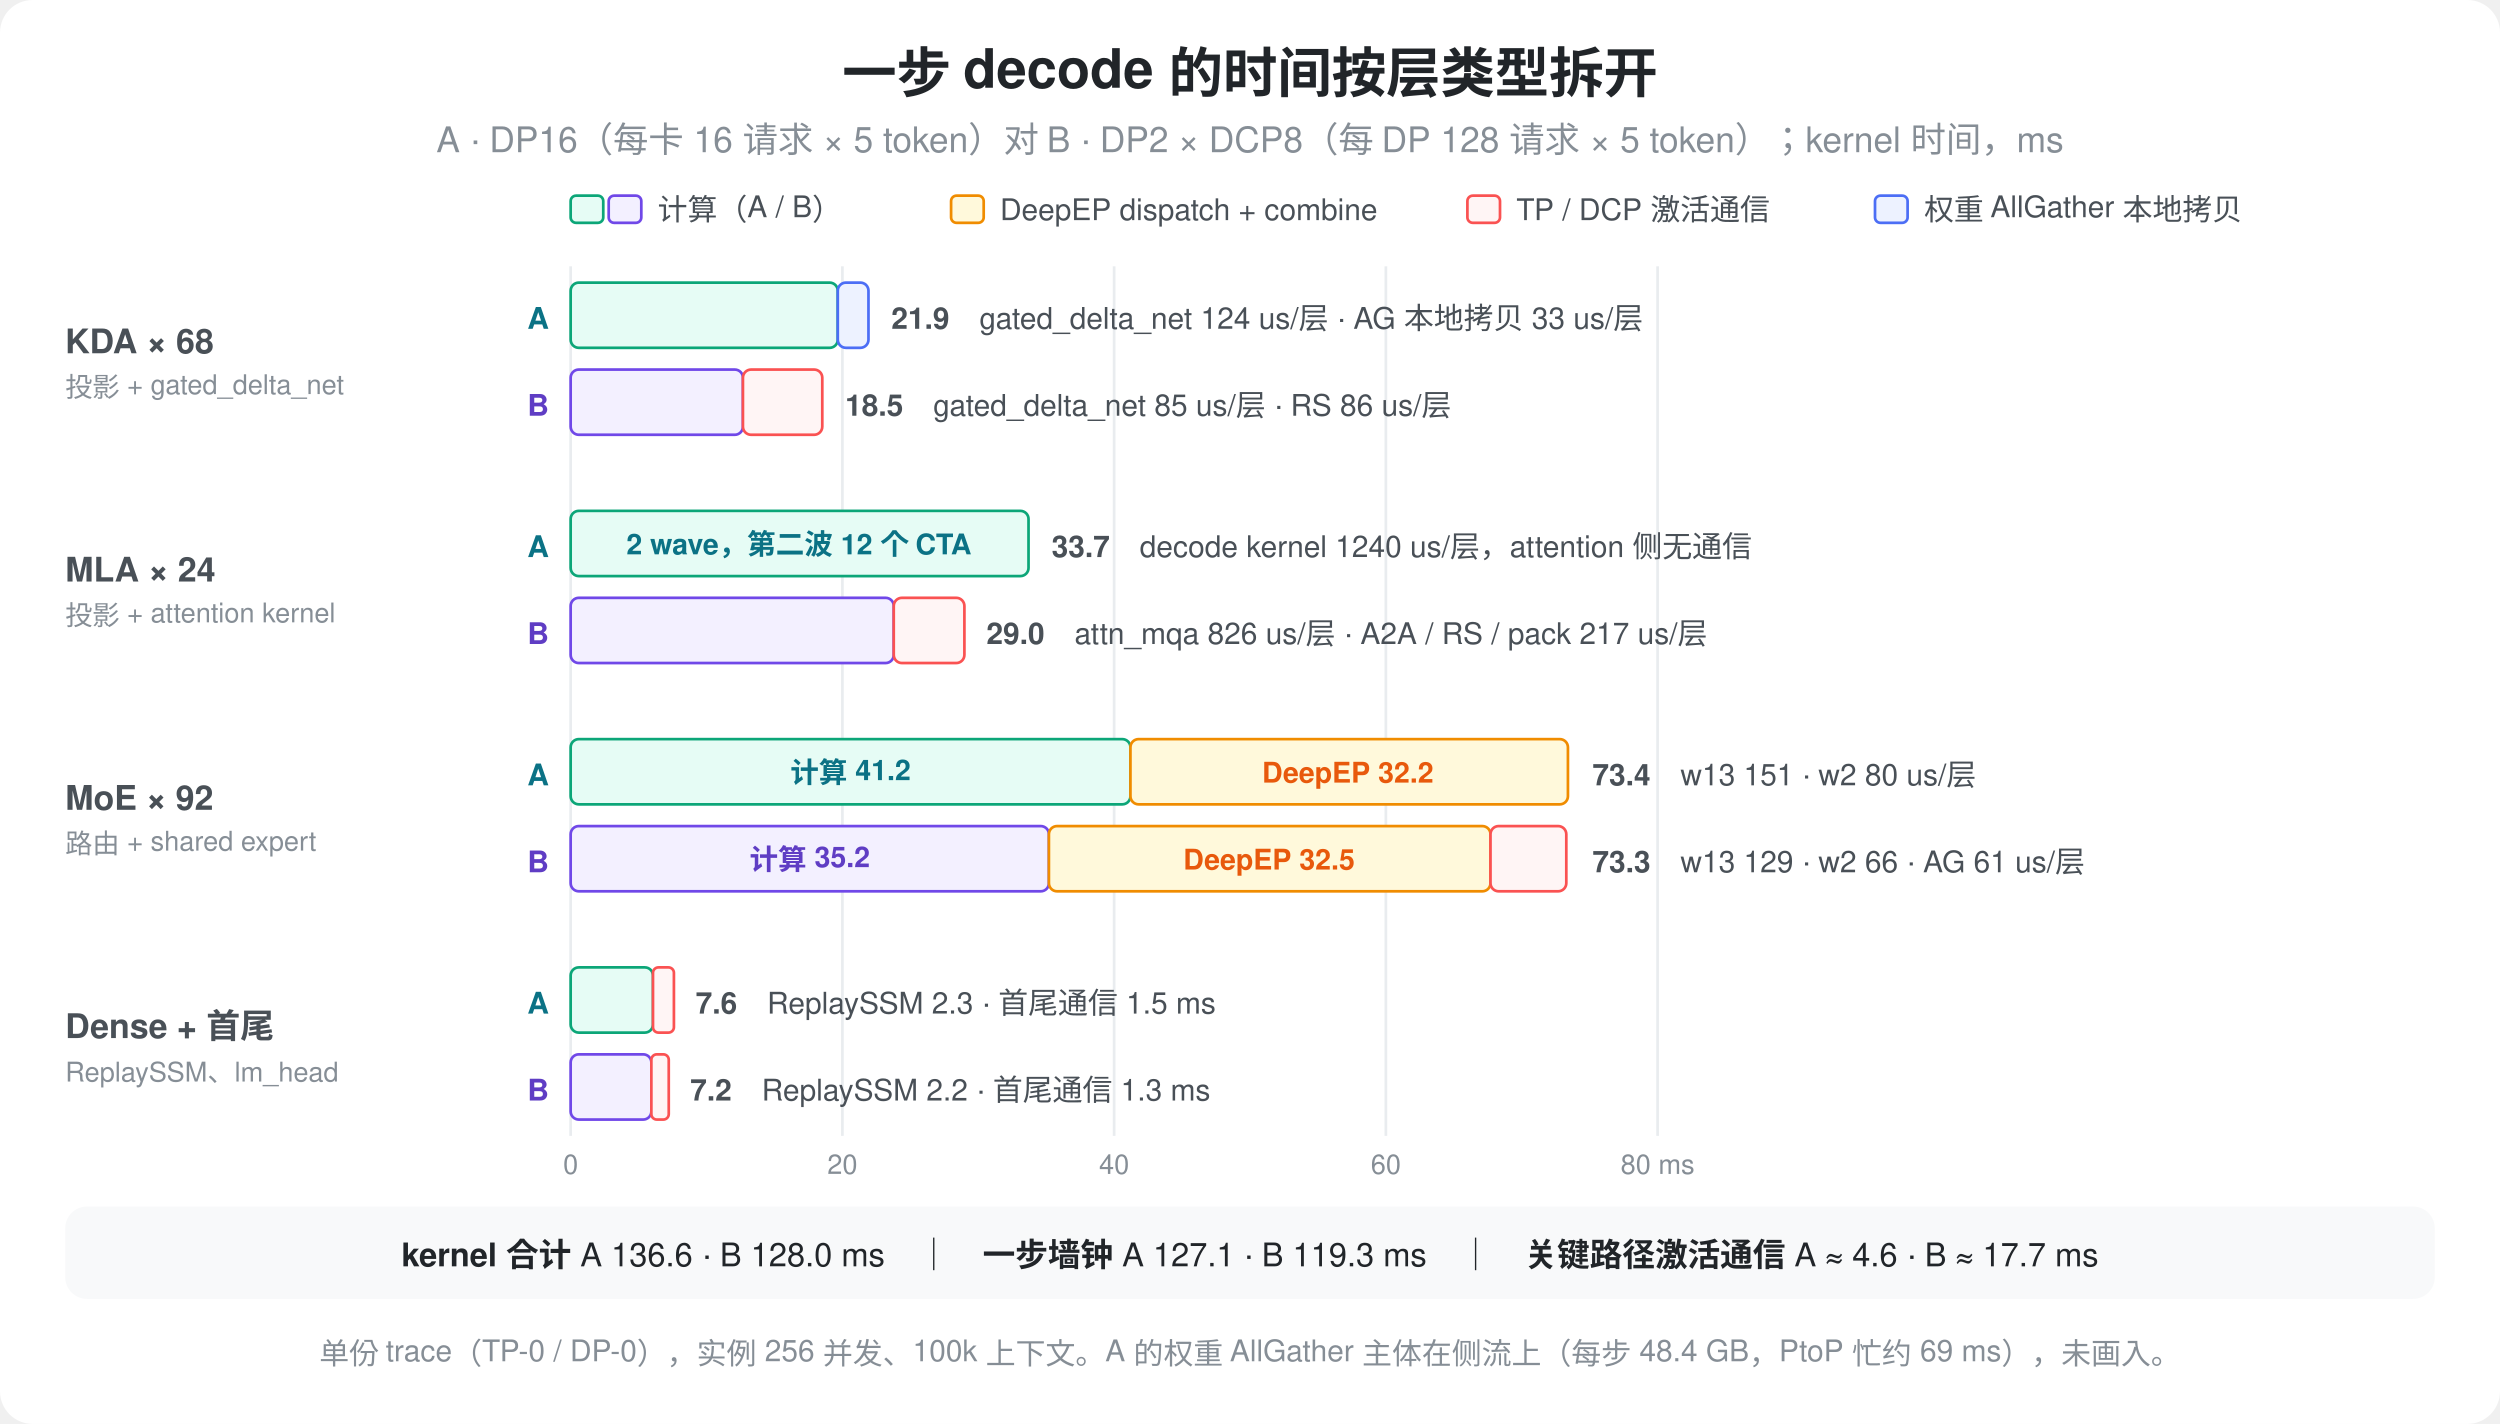
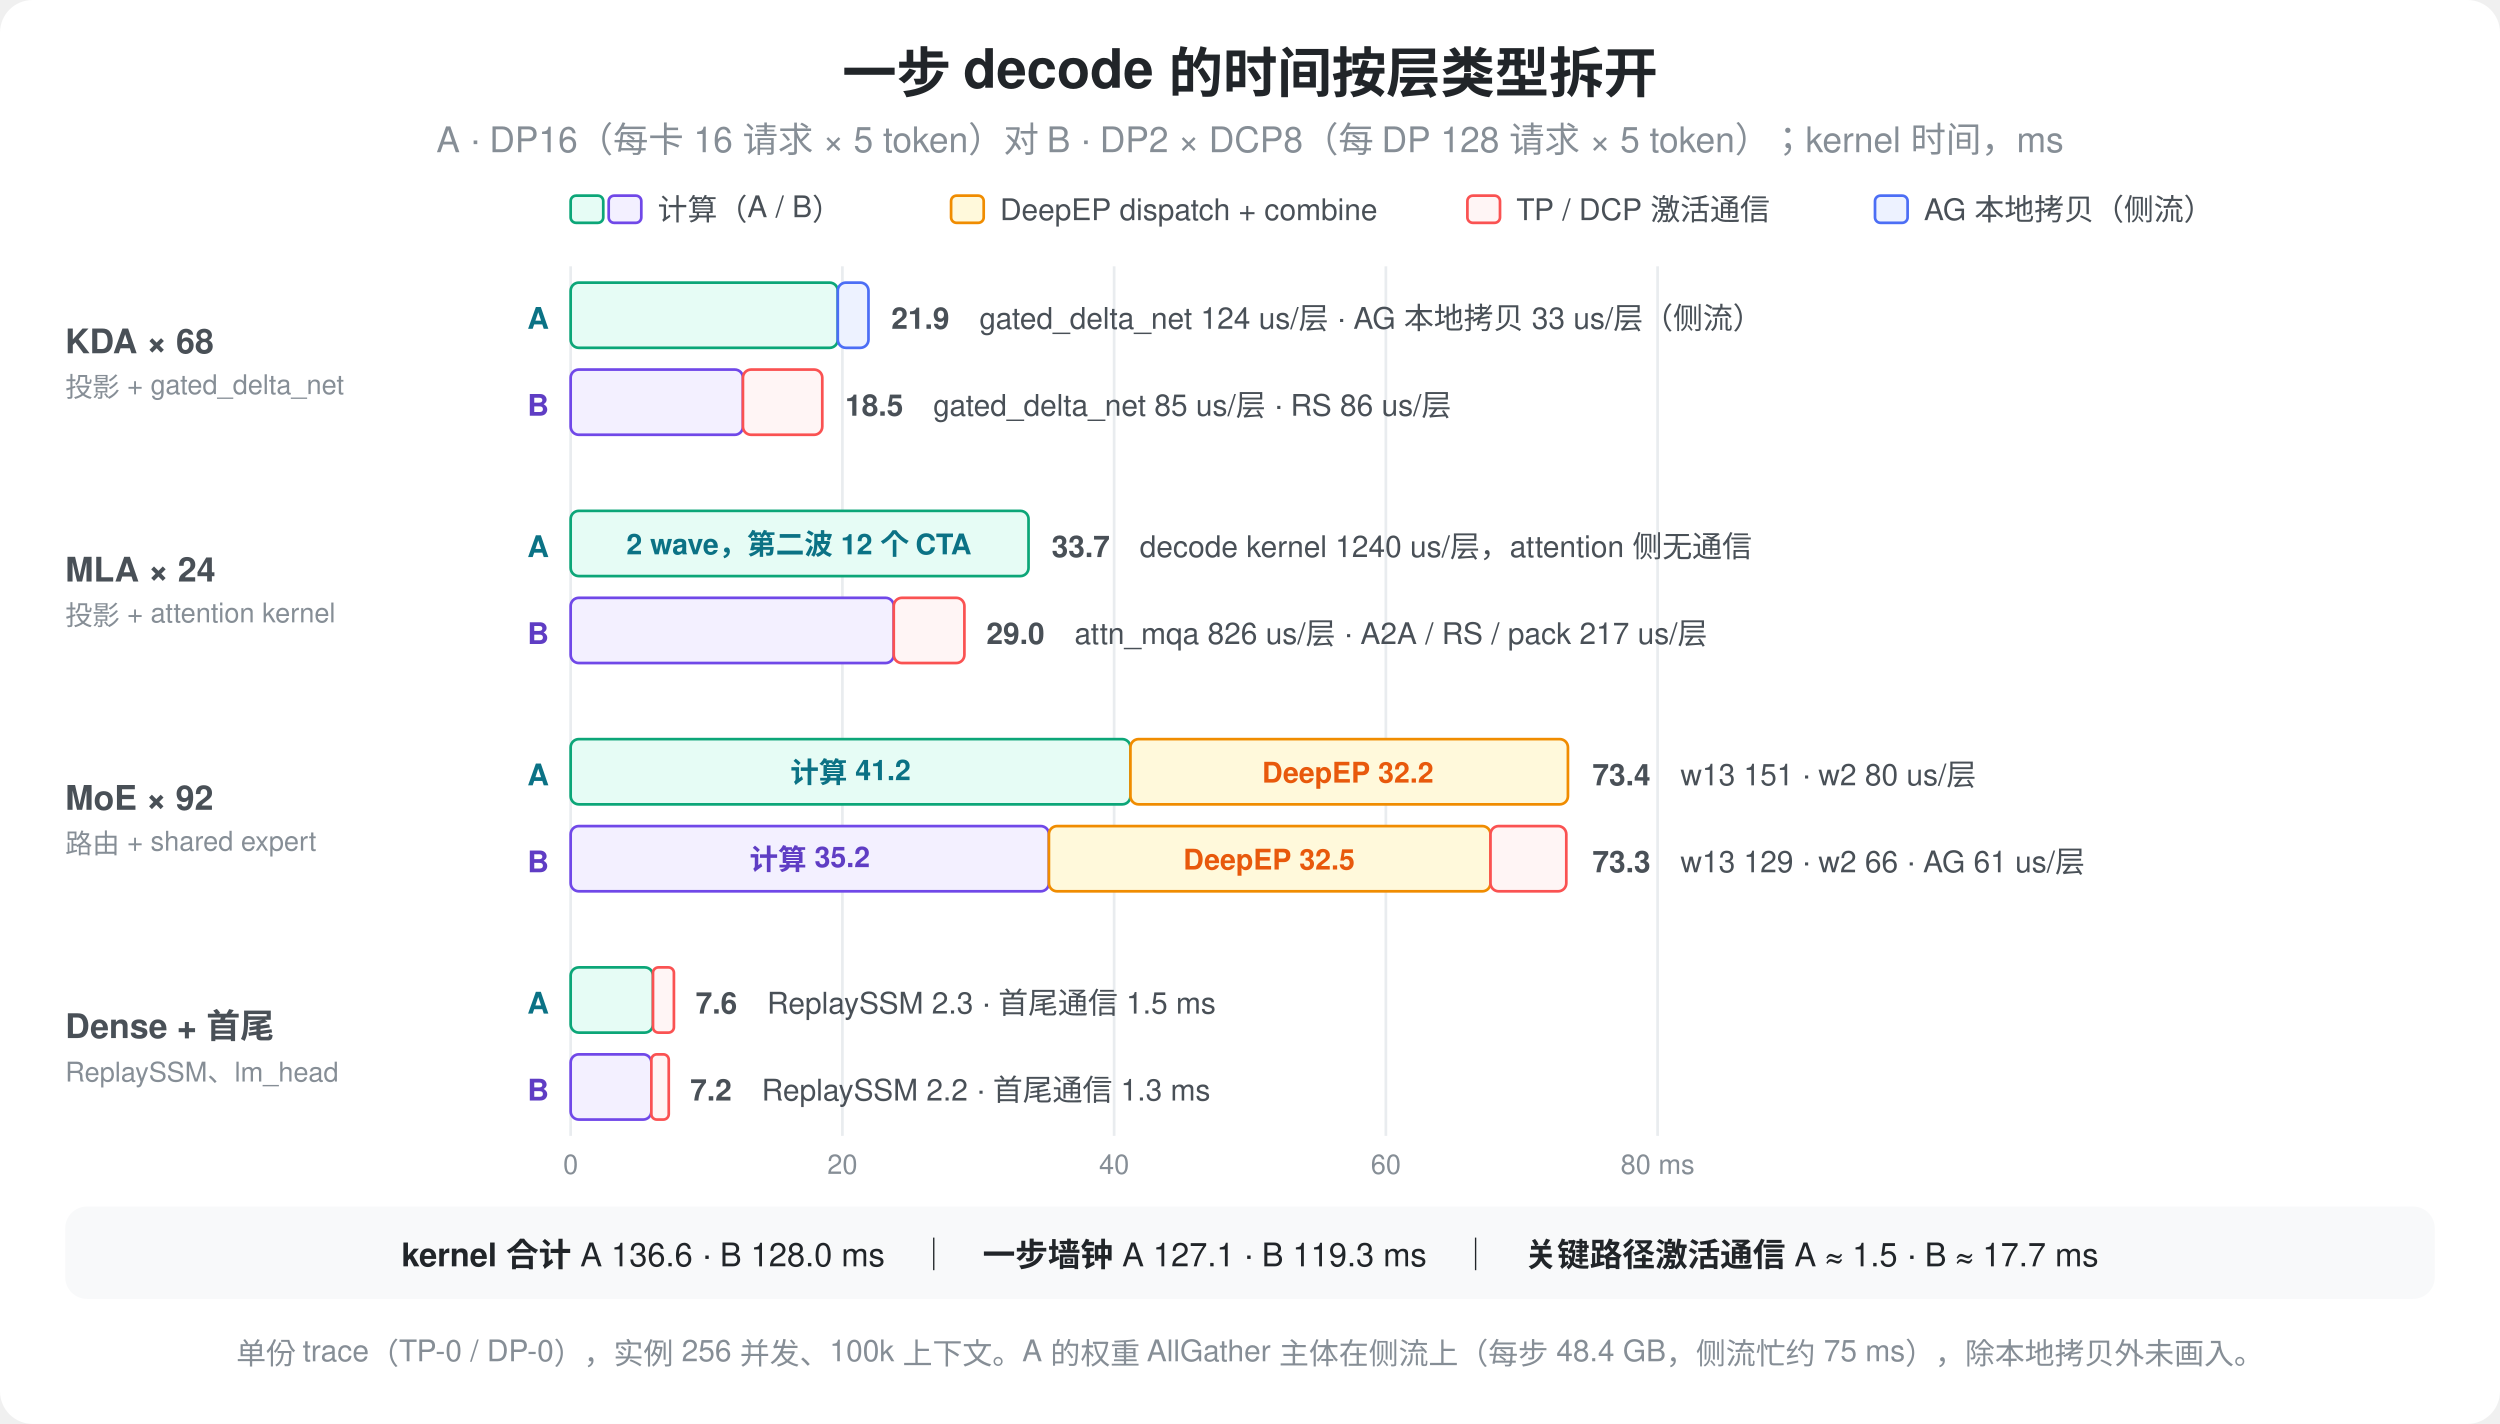
<svg xmlns="http://www.w3.org/2000/svg" viewBox="0 0 920 524" font-family="-apple-system, 'Segoe UI', Helvetica, Arial, sans-serif">
  <rect x="0" y="0" width="920" height="524" rx="12" fill="#ffffff" />
  <text x="460" y="34" text-anchor="middle" font-size="20" font-weight="700" fill="#212529">一步 decode 的时间按层类型拆开</text>
  <text x="460" y="56" text-anchor="middle" font-size="13" fill="#868e96">A · DP16（每卡 16 请求 × 5 token）对 B · DP2 × DCP8（每 DP 128 请求 × 5 token）；kernel 时间，ms</text>
  <g font-size="11" fill="#495057">
    <rect x="210" y="72" width="12" height="10" rx="2" fill="#e6fcf5" stroke="#0ca678" />
    <rect x="224" y="72" width="12" height="10" rx="2" fill="#f3f0ff" stroke="#7048e8" />
    <text x="242" y="81">计算（A / B）</text>
    <rect x="350" y="72" width="12" height="10" rx="2" fill="#fff9db" stroke="#f08c00" />
    <text x="368" y="81">DeepEP dispatch + combine</text>
    <rect x="540" y="72" width="12" height="10" rx="2" fill="#fff5f5" stroke="#fa5252" />
    <text x="558" y="81">TP / DCP 激活通信</text>
    <rect x="690" y="72" width="12" height="10" rx="2" fill="#edf2ff" stroke="#4c6ef5" />
-     <text x="708" y="81">权重 AllGather 本地拷贝</text>
+     <text x="708" y="81">AG 本地拷贝（侧流）</text>
  </g>
  <g stroke="#e9ecef" stroke-width="1">
    <path d="M210 98 L210 418" />
    <path d="M310 98 L310 418" />
    <path d="M410 98 L410 418" />
    <path d="M510 98 L510 418" />
    <path d="M610 98 L610 418" />
  </g>
  <g font-size="10" fill="#868e96" text-anchor="middle">
    <text x="210" y="432">0</text>
    <text x="310" y="432">20</text>
    <text x="410" y="432">40</text>
    <text x="510" y="432">60</text>
    <text x="610" y="432">80 ms</text>
  </g>
  <g font-size="12.5" font-weight="700" fill="#495057">
    <text x="24" y="130">KDA × 68</text>
    <text x="24" y="214">MLA × 24</text>
    <text x="24" y="298">MoE × 92</text>
    <text x="24" y="382">Dense + 首尾</text>
  </g>
  <g font-size="10" fill="#868e96">
    <text x="24" y="146">投影 + gated_delta_net</text>
    <text x="24" y="230">投影 + attention kernel</text>
    <text x="24" y="314">路由 + shared expert</text>
    <text x="24" y="398">ReplaySSM、lm_head</text>
  </g>
  <g font-size="11" font-weight="700" text-anchor="end">
    <text x="202" y="121" fill="#0b7285">A</text>
    <text x="202" y="153" fill="#5f3dc4">B</text>
    <text x="202" y="205" fill="#0b7285">A</text>
    <text x="202" y="237" fill="#5f3dc4">B</text>
    <text x="202" y="289" fill="#0b7285">A</text>
    <text x="202" y="321" fill="#5f3dc4">B</text>
    <text x="202" y="373" fill="#0b7285">A</text>
    <text x="202" y="405" fill="#5f3dc4">B</text>
  </g>
  <g fill="#e6fcf5" stroke="#0ca678">
    <rect x="210" y="104" width="98.3" height="24" rx="3" />
    <rect x="210" y="188" width="168.5" height="24" rx="3" />
    <rect x="210" y="272" width="206.0" height="24" rx="3" />
    <rect x="210" y="356" width="30.3" height="24" rx="3" />
  </g>
  <g fill="#f3f0ff" stroke="#7048e8">
    <rect x="210" y="136" width="63.4" height="24" rx="3" />
    <rect x="210" y="220" width="118.9" height="24" rx="3" />
    <rect x="210" y="304" width="176.0" height="24" rx="3" />
    <rect x="210" y="388" width="29.7" height="24" rx="3" />
  </g>
  <g fill="#fff9db" stroke="#f08c00">
    <rect x="416.0" y="272" width="161.0" height="24" rx="3" />
    <rect x="386.0" y="304" width="162.5" height="24" rx="3" />
  </g>
  <g fill="#fff5f5" stroke="#fa5252">
    <rect x="273.4" y="136" width="29.2" height="24" rx="3" />
    <rect x="328.9" y="220" width="26.0" height="24" rx="3" />
    <rect x="548.5" y="304" width="27.9" height="24" rx="3" />
    <rect x="240.3" y="356" width="7.7" height="24" rx="2" />
    <rect x="239.7" y="388" width="6.4" height="24" rx="2" />
  </g>
  <rect x="308.3" y="104" width="11.3" height="24" rx="3" fill="#edf2ff" stroke="#4c6ef5" />
  <g font-size="10.5" text-anchor="middle" font-weight="700">
    <text x="313" y="288" fill="#0b7285">计算 41.2</text>
    <text x="496" y="288" fill="#e8590c">DeepEP 32.2</text>
    <text x="298" y="320" fill="#5f3dc4">计算 35.2</text>
    <text x="467" y="320" fill="#e8590c">DeepEP 32.5</text>
    <text x="294" y="204" fill="#0b7285">2 wave，第二波 12 个 CTA</text>
  </g>
  <g font-size="11" fill="#495057">
    <text x="328" y="121">
-       <tspan font-weight="700">21.9</tspan>　gated_delta_net 124 us/层 · AG 本地拷贝 33 us/层</text>
+       <tspan font-weight="700">21.9</tspan>　gated_delta_net 124 us/层 · AG 本地拷贝 33 us/层（侧流）</text>
    <text x="311" y="153">
      <tspan font-weight="700">18.5</tspan>　gated_delta_net 85 us/层 · RS 86 us/层</text>
    <text x="387" y="205">
      <tspan font-weight="700">33.7</tspan>　decode kernel 1240 us/层，attention 侧无通信</text>
    <text x="363" y="237">
      <tspan font-weight="700">29.0</tspan>　attn_mqa 826 us/层 · A2A / RS / pack 217 us/层</text>
    <text x="586" y="289">
      <tspan font-weight="700">73.4</tspan>　w13 151 · w2 80 us/层</text>
    <text x="586" y="321">
      <tspan font-weight="700">73.3</tspan>　w13 129 · w2 66 · AG 61 us/层</text>
    <text x="256" y="373">
      <tspan font-weight="700">7.6</tspan>　ReplaySSM 2.3 · 首尾通信 1.5 ms</text>
    <text x="254" y="405">
      <tspan font-weight="700">7.2</tspan>　ReplaySSM 2.2 · 首尾通信 1.3 ms</text>
  </g>
  <rect x="24" y="444" width="872" height="34" rx="8" fill="#f8f9fa" />
  <text x="460" y="466" text-anchor="middle" font-size="12" fill="#212529">
-     <tspan font-weight="700">kernel 合计</tspan> A 136.6 · B 128.0 ms　｜　<tspan font-weight="700">一步墙钟</tspan> A 127.1 · B 119.3 ms　｜　<tspan font-weight="700">关键路径激活通信</tspan> A ≈ 4.6 · B ≈ 17.7 ms</text>
-   <text x="460" y="502" text-anchor="middle" font-size="11" fill="#868e96">单份 trace（TP-0 / DP-0），实例 256 并发、100k 上下文。A 的权重 AllGather 主体在侧流上（每步 48.4 GB，PtoP 忙约 69 ms），未画入。</text>
+     <tspan font-weight="700">kernel 合计</tspan> A 136.6 · B 128.0 ms　｜　<tspan font-weight="700">一步墙钟</tspan> A 127.1 · B 119.3 ms　｜　<tspan font-weight="700">关键路径激活通信</tspan> A ≈ 1.5 · B ≈ 17.7 ms</text>
+   <text x="460" y="502" text-anchor="middle" font-size="11" fill="#868e96">单份 trace（TP-0 / DP-0），实例 256 并发、100k 上下文。A 的权重 AllGather 主体在侧流上（每步 48.4 GB，侧流忙约 75 ms），除本地拷贝外未画入。</text>
</svg>
